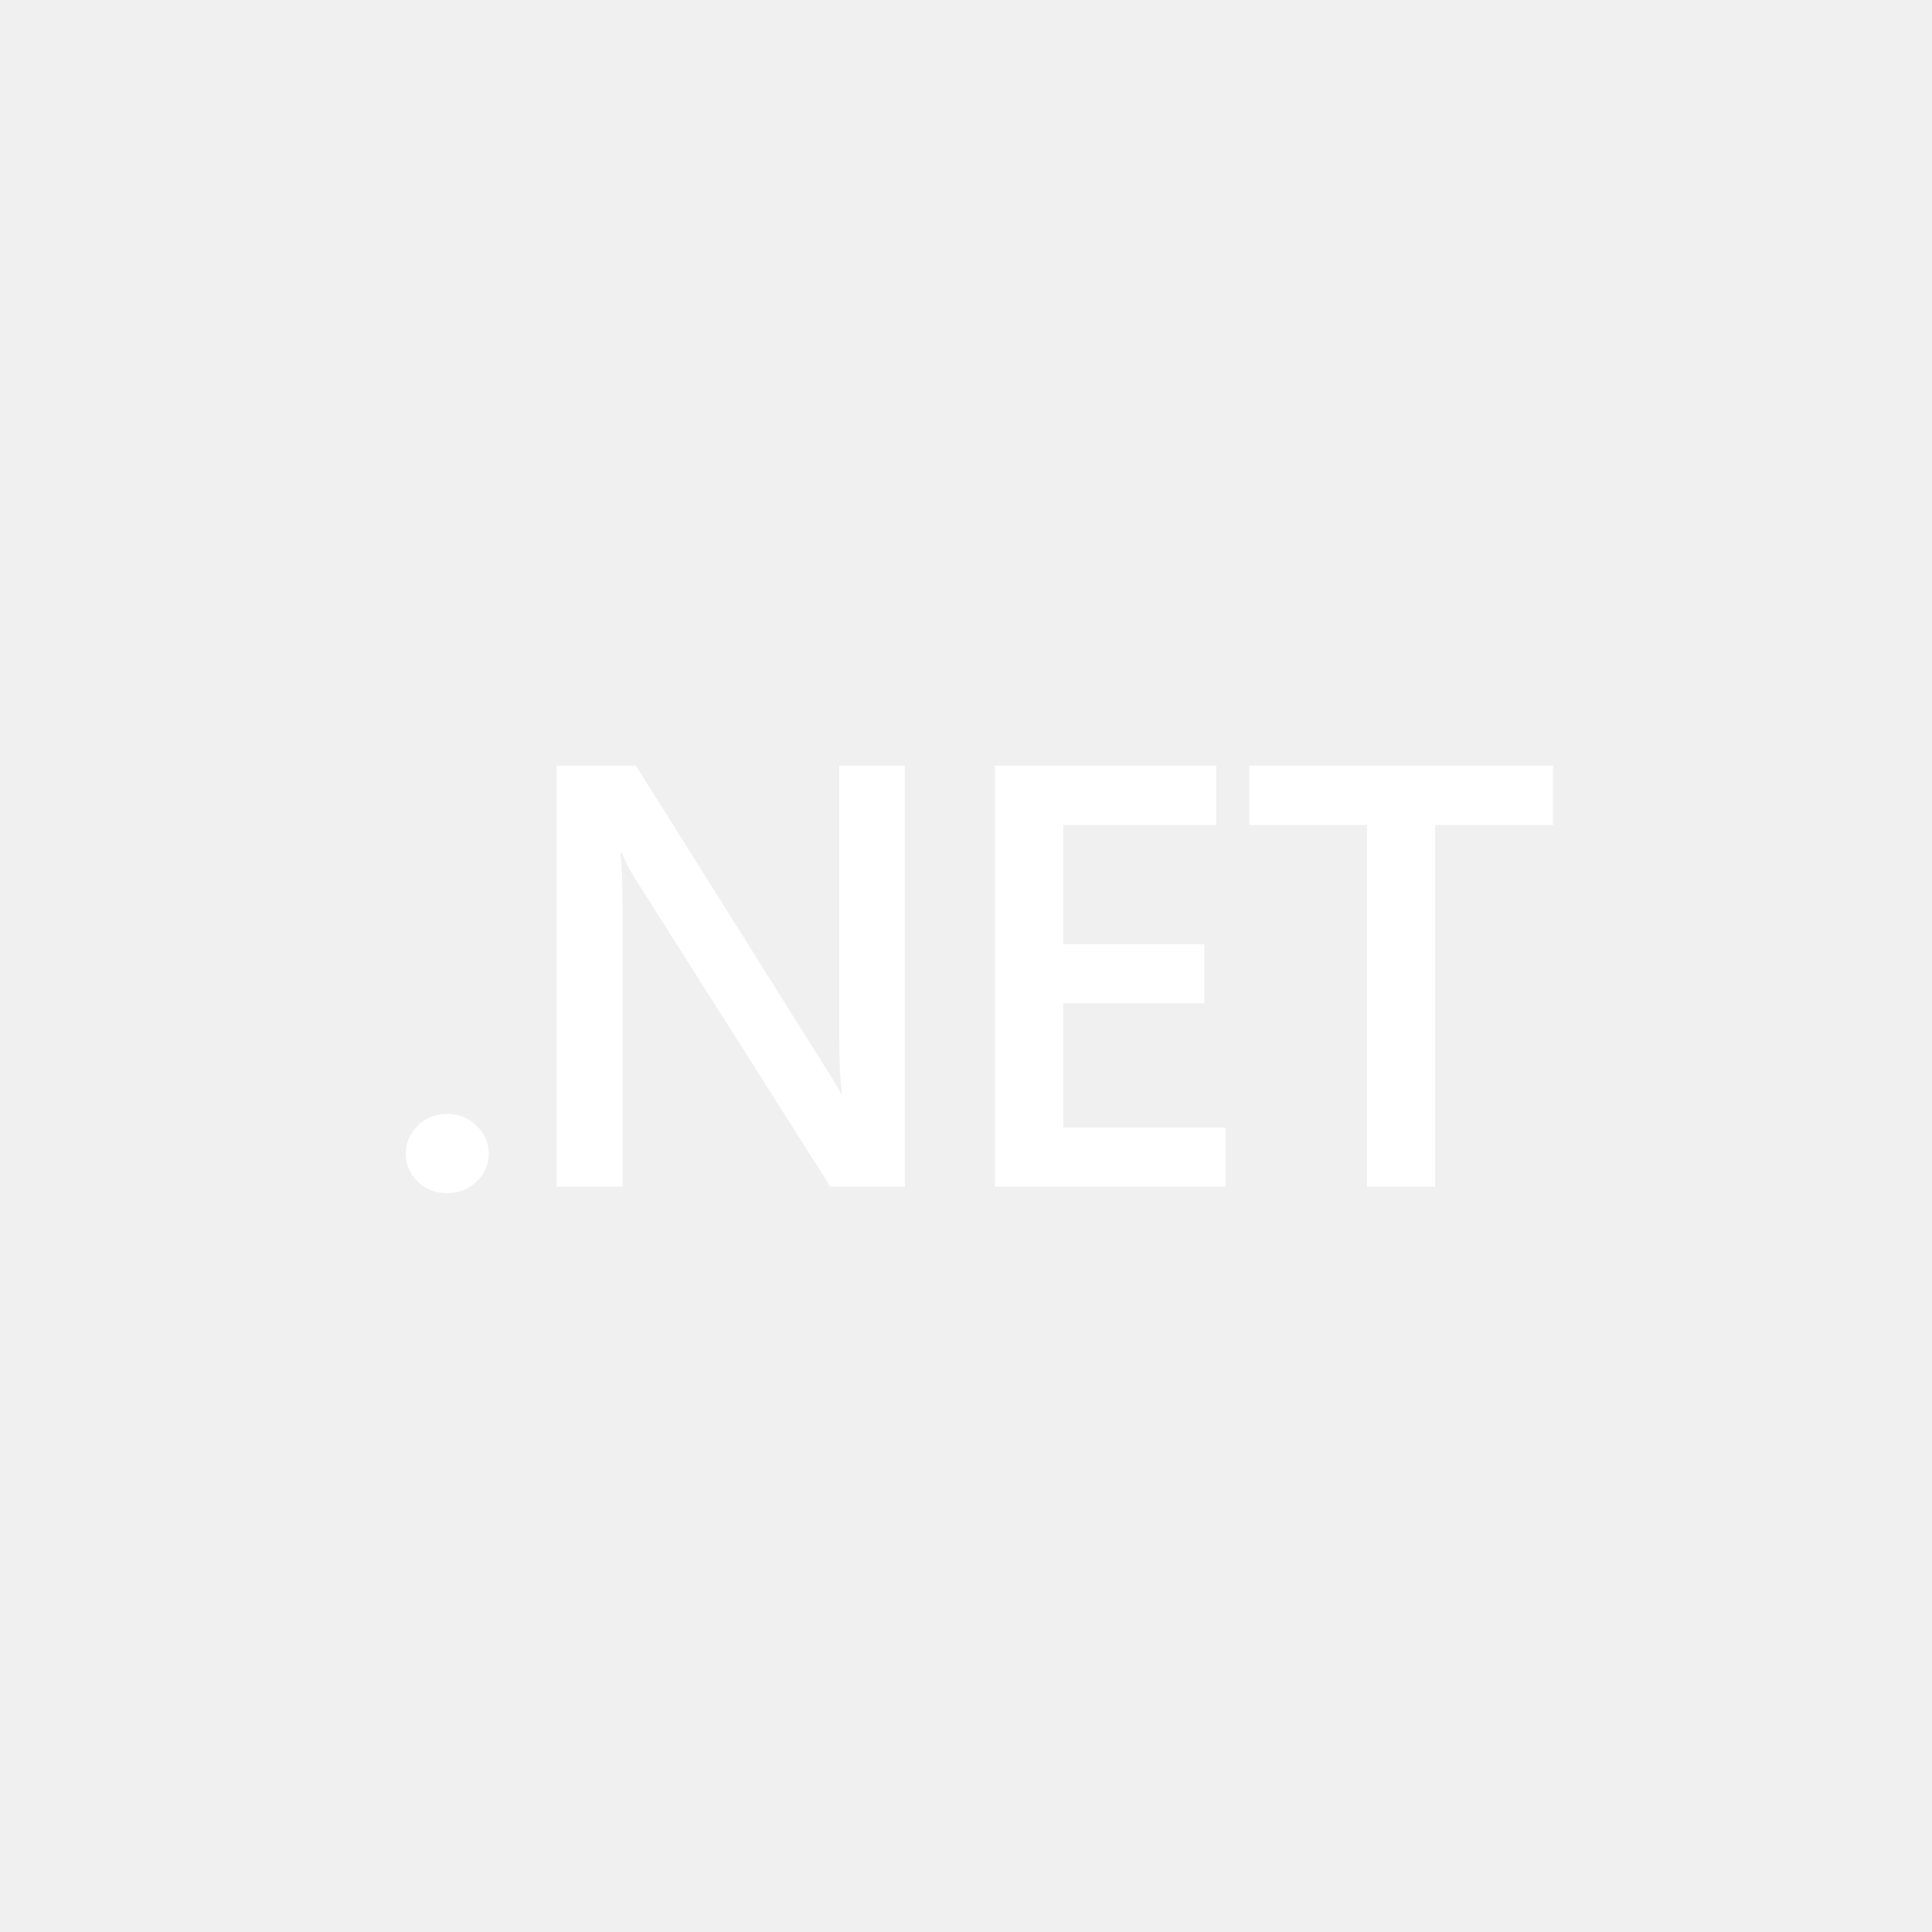
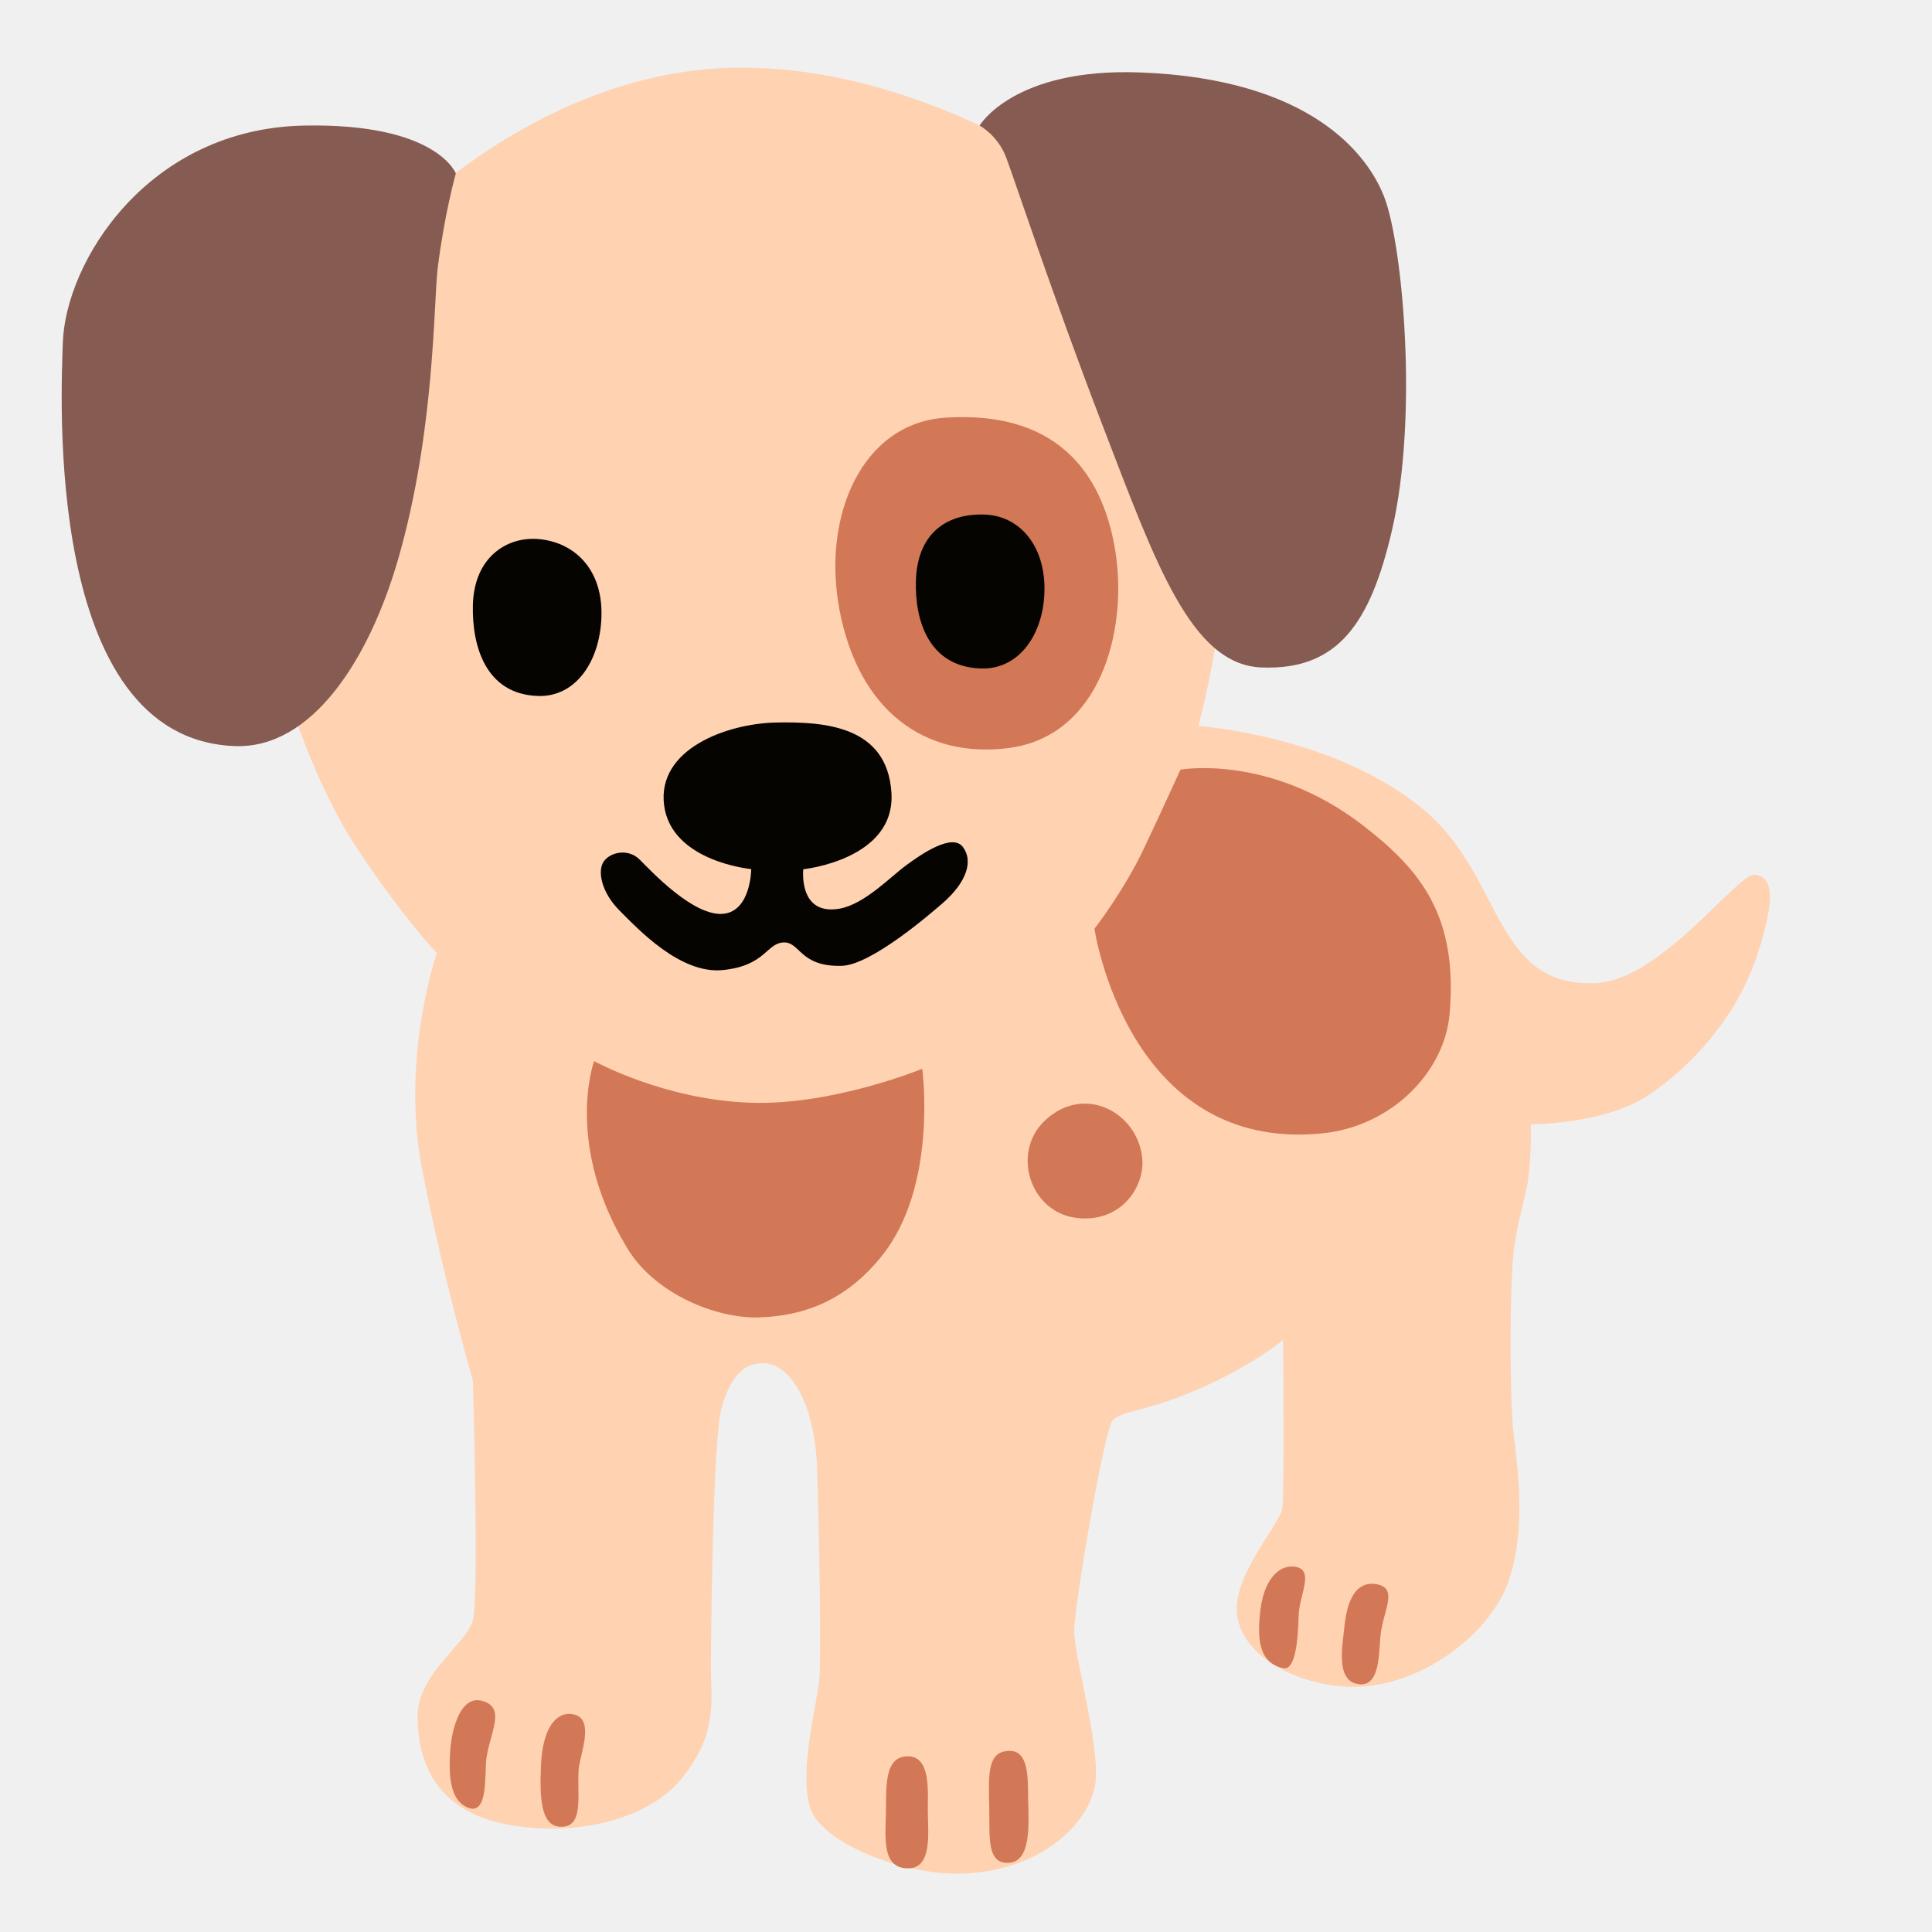
- <svg xmlns="http://www.w3.org/2000/svg" width="456" height="456" viewBox="0 0 456 456" version="1.1" xml:space="preserve" style="fill-rule:evenodd;clip-rule:evenodd;stroke-linejoin:round;stroke-miterlimit:2;">
-   <path d="m 105.5,281.609 c -2.703,0 -5.001,-0.9 -6.893,-2.702 -1.892,-1.848 -2.838,-4.042 -2.838,-6.582 0,-2.587 0.946,-4.804 2.838,-6.652 1.892,-1.848 4.19,-2.772 6.893,-2.772 2.748,0 5.068,0.924 6.96,2.772 1.937,1.848 2.906,4.064 2.906,6.652 0,2.54 -0.968,4.734 -2.906,6.582 -1.892,1.802 -4.212,2.702 -6.96,2.702 z" style="fill:#ffffff;fill-rule:nonzero;stroke-width:0.838" />
-   <path d="M 213.561,280.084 H 195.99 L 149.7,207.054 c -1.171,-1.848 -2.14,-3.765 -2.906,-5.751 h -0.406 c 0.361,2.125 0.541,6.675 0.541,13.65 v 65.132 h -15.543 v -99.36 h 18.719 l 44.737,71.298 c 1.892,2.957 3.109,4.989 3.649,6.098 h 0.27 c -0.45,-2.632 -0.676,-7.09 -0.676,-13.373 v -64.023 h 15.476 z" style="fill:#ffffff;fill-rule:nonzero;stroke-width:0.838" />
-   <path d="m 289.251,280.084 h -54.401 v -99.36 h 52.238 v 13.997 h -36.154 v 28.131 h 33.316 v 13.927 h -33.316 v 29.378 h 38.316 z" style="fill:#ffffff;fill-rule:nonzero;stroke-width:0.838" />
-   <path d="M 366.565,194.721 H 338.722 v 85.363 h -16.084 v -85.363 h -27.775 v -13.997 h 71.701 z" style="fill:#ffffff;fill-rule:nonzero;stroke-width:0.838" />
+ <svg xmlns="http://www.w3.org/2000/svg" width="800px" height="800px" viewBox="0 0 128 128" aria-hidden="true" role="img" class="iconify iconify--noto" preserveAspectRatio="xMidYMid meet">
+   <path d="M28.94 63.15s-2.39 6.9-.99 14.22c1.41 7.32 3.38 14.08 3.38 14.08s.42 14.36 0 15.91c-.42 1.55-3.66 3.52-3.66 6.34s1.03 6.38 6.24 7.23s9.43-.89 11.17-3c2.51-3.05 2.02-5.21 2.02-7.46s.14-15.2.7-17.18c.56-1.97 1.41-3.1 2.96-2.96c1.55.14 3.24 2.53 3.38 7.04c.14 4.5.28 12.39.14 13.94c-.14 1.55-1.55 6.76-.42 8.87c1.13 2.11 6.24 4.16 10.18 3.94c5.16-.28 8.26-3.52 8.54-6.05c.28-2.53-1.41-8.31-1.41-10c0-1.69 1.97-13.23 2.53-13.94c.56-.7 2.28-.55 6.05-2.25c3.43-1.55 5.26-3.1 5.26-3.1s.09 10-.05 11.12c-.14 1.13-3.52 4.65-2.96 7.32s3.86 4.23 6.8 4.5c4.97.47 9.81-3.38 11.07-6.76c1.27-3.38.7-7.6.42-9.85c-.28-2.25-.28-10.14 0-12.25c.28-2.11.74-3.39.92-4.5c.28-1.83.21-3.87.21-3.87s4.86 0 7.74-1.9s5.91-5.21 7.25-9.29c1.31-3.99.99-5.21-.14-5.35c-1.13-.14-6.19 6.96-10.49 7.18c-6.83.35-6.15-6.97-11.36-11.4c-5.87-5-15.02-5.63-15.02-5.63s1.58-5.91 1.6-10.28c.07-19.08-9.22-25.55-9.22-25.55S60.61 3.95 47.94 4.51S25.98 15.14 25.98 15.14L19.01 45.9s1.76 5.91 4.58 10.21c2.96 4.5 5.35 7.04 5.35 7.04z" fill="#ffd2b1" />
+   <path d="M20.14 8.32C9.79 8.53 4.32 17.35 4.16 22.75c-.09 3.17-1.34 26.21 11.4 26.68c5.11.19 8.91-5.74 10.84-12.46c2.43-8.47 2.32-16.96 2.6-19.22c.45-3.61 1.2-6.26 1.2-6.26s-1.26-3.35-10.06-3.17z" fill="#865b52" />
+   <path d="M75.54 4.8c11.26.42 15.1 5.41 16.19 8.31c1.2 3.17 2.25 14.48.49 22.03c-1.43 6.16-3.59 9.29-8.66 9.08c-4.64-.19-6.99-6.88-10.49-15.98c-3.38-8.8-5.97-16.68-6.41-17.81c-.56-1.48-1.76-2.11-1.76-2.11s2.25-3.84 10.64-3.52z" fill="#865b52" />
+   <path d="M62.66 27.67c-5.56.35-8.22 6.53-7.04 12.74c1.27 6.69 5.66 9.86 11.19 9.15c6.05-.77 7.88-7.67 7.11-12.88c-.71-4.74-3.39-9.51-11.26-9.01z" fill="#d27856" />
+   <path d="M69.2 39c0 2.92-1.62 5.36-4.19 5.29c-3.49-.1-4.4-3.19-4.33-5.79c.08-3.04 1.9-4.48 4.5-4.41c2.32.05 4.02 1.99 4.02 4.91z" fill="#060401" />
+   <path d="M39.85 40.61c0 3.04-1.62 5.58-4.19 5.5c-3.49-.1-4.4-3.32-4.33-6.03c.08-3.17 2.25-4.52 4.29-4.37c2.31.17 4.23 1.86 4.23 4.9z" fill="#060401" />
+   <path d="M53.22 57.59s6.12-.63 5.84-5.07c-.28-4.43-4.43-4.72-7.67-4.65c-3.24.07-7.88 1.76-7.39 5.49c.49 3.73 5.77 4.22 5.77 4.22s-.01 2.76-1.83 2.96c-1.97.21-4.79-2.82-5.56-3.59c-.77-.77-1.97-.49-2.39.14s-.14 2.04 1.06 3.24s4.01 4.22 6.83 3.94c2.82-.28 2.89-1.76 4.01-1.83c1.13-.07 1.06 1.62 3.87 1.55c1.98-.05 5.97-3.53 6.69-4.15c1.62-1.41 2.04-2.82 1.34-3.73s-2.67.42-3.73 1.2c-1.06.77-2.77 2.59-4.43 2.89c-2.76.49-2.41-2.61-2.41-2.61z" fill="#060401" />
+   <path d="M78.21 50.99s-1.33 2.92-2.44 5.26c-1.34 2.82-3.26 5.28-3.26 5.28s2.17 14.84 15.08 13.56c4.62-.46 8.12-4.08 8.45-7.92c.56-6.48-1.9-9.51-5.72-12.47c-6.19-4.78-12.11-3.71-12.11-3.71z" fill="#d27856" />
+   <path d="M69.27 74.2c-2.29 2.1-1.06 6.05 1.97 6.48c3.03.42 4.66-2.1 4.43-4.01c-.34-2.96-3.79-4.86-6.4-2.47z" fill="#d27856" />
+   <path d="M39.36 70.3s-2.02 5.54 2.25 12.48c1.82 2.95 5.87 4.61 8.73 4.5c3.02-.11 5.75-1.16 8.09-4.08c3.73-4.65 2.67-12.39 2.67-12.39s-5.91 2.43-11.33 2.25C44 72.88 39.36 70.3 39.36 70.3z" fill="#d27856" />
+   <path d="M31.99 112.7c-1.47-.45-2.06 1.83-2.16 3.28s-.09 3.33 1.22 3.8c1.31.47 1.05-2.32 1.17-3.24c.24-1.77 1.32-3.37-.23-3.84z" fill="#d27856" />
+   <path d="M37.76 113.55c-.88-.04-1.81.85-1.92 3.43c-.09 2.16 0 3.94 1.22 4.04c1.64.13 1.18-1.97 1.27-3.71c.04-.99 1.26-3.67-.57-3.76z" fill="#d27856" />
+   <path d="M60.15 116.36c-1.41 0-1.45 1.6-1.45 3.33c0 1.74-.36 3.89 1.22 4.08c1.92.23 1.55-2.35 1.55-3.8c-.01-1.26.22-3.61-1.32-3.61z" fill="#d27856" />
+   <path d="M66.53 116.04c-1.13.23-1.03 1.78-.99 3.66c.05 1.88-.23 3.87 1.36 3.71c1.36-.14 1.27-2.35 1.22-4.04c-.04-1.46.15-3.7-1.59-3.33z" fill="#d27856" />
+   <path d="M85.86 103.81c-.97-.19-2.07.63-2.35 2.82c-.23 1.88-.14 3.53 1.5 3.89c.84.19.99-1.97 1.03-3.52c.05-1.34 1.04-2.95-.18-3.19z" fill="#d27856" />
+   <path d="M91.16 104.95c-.93-.15-1.84.42-2.08 2.75c-.14 1.36-.64 3.8 1.05 3.89c1.31.06 1.21-2.09 1.33-3.21c.19-1.77 1.23-3.17-.3-3.43z" fill="#d27856" />
</svg>
